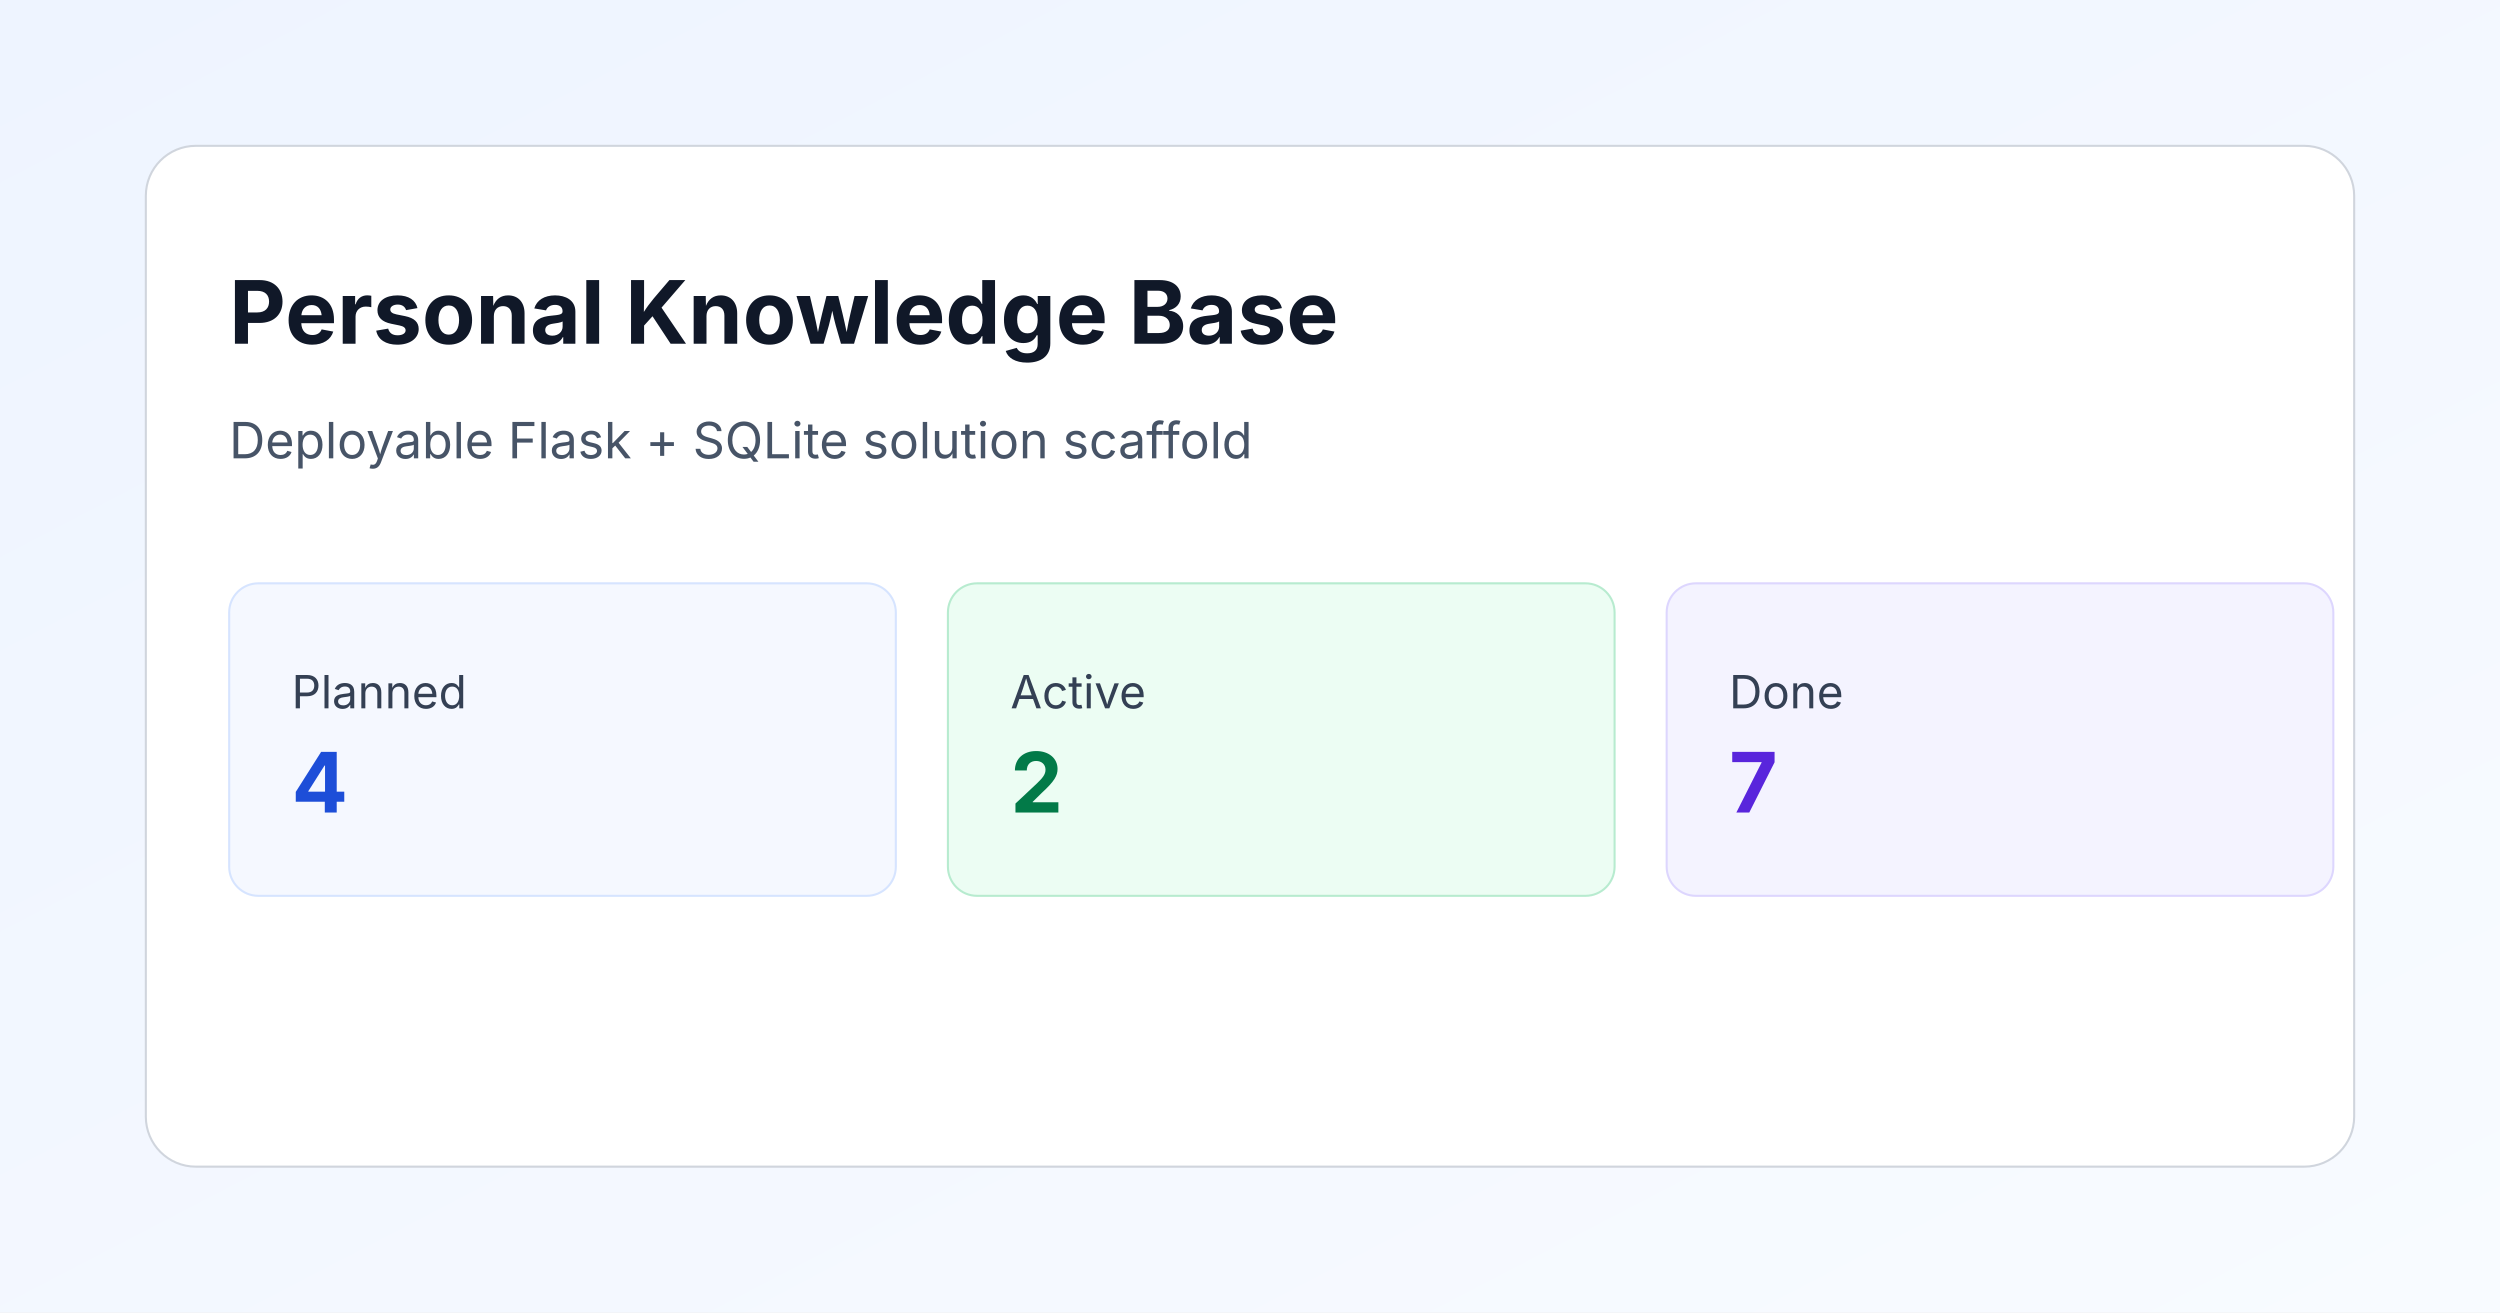
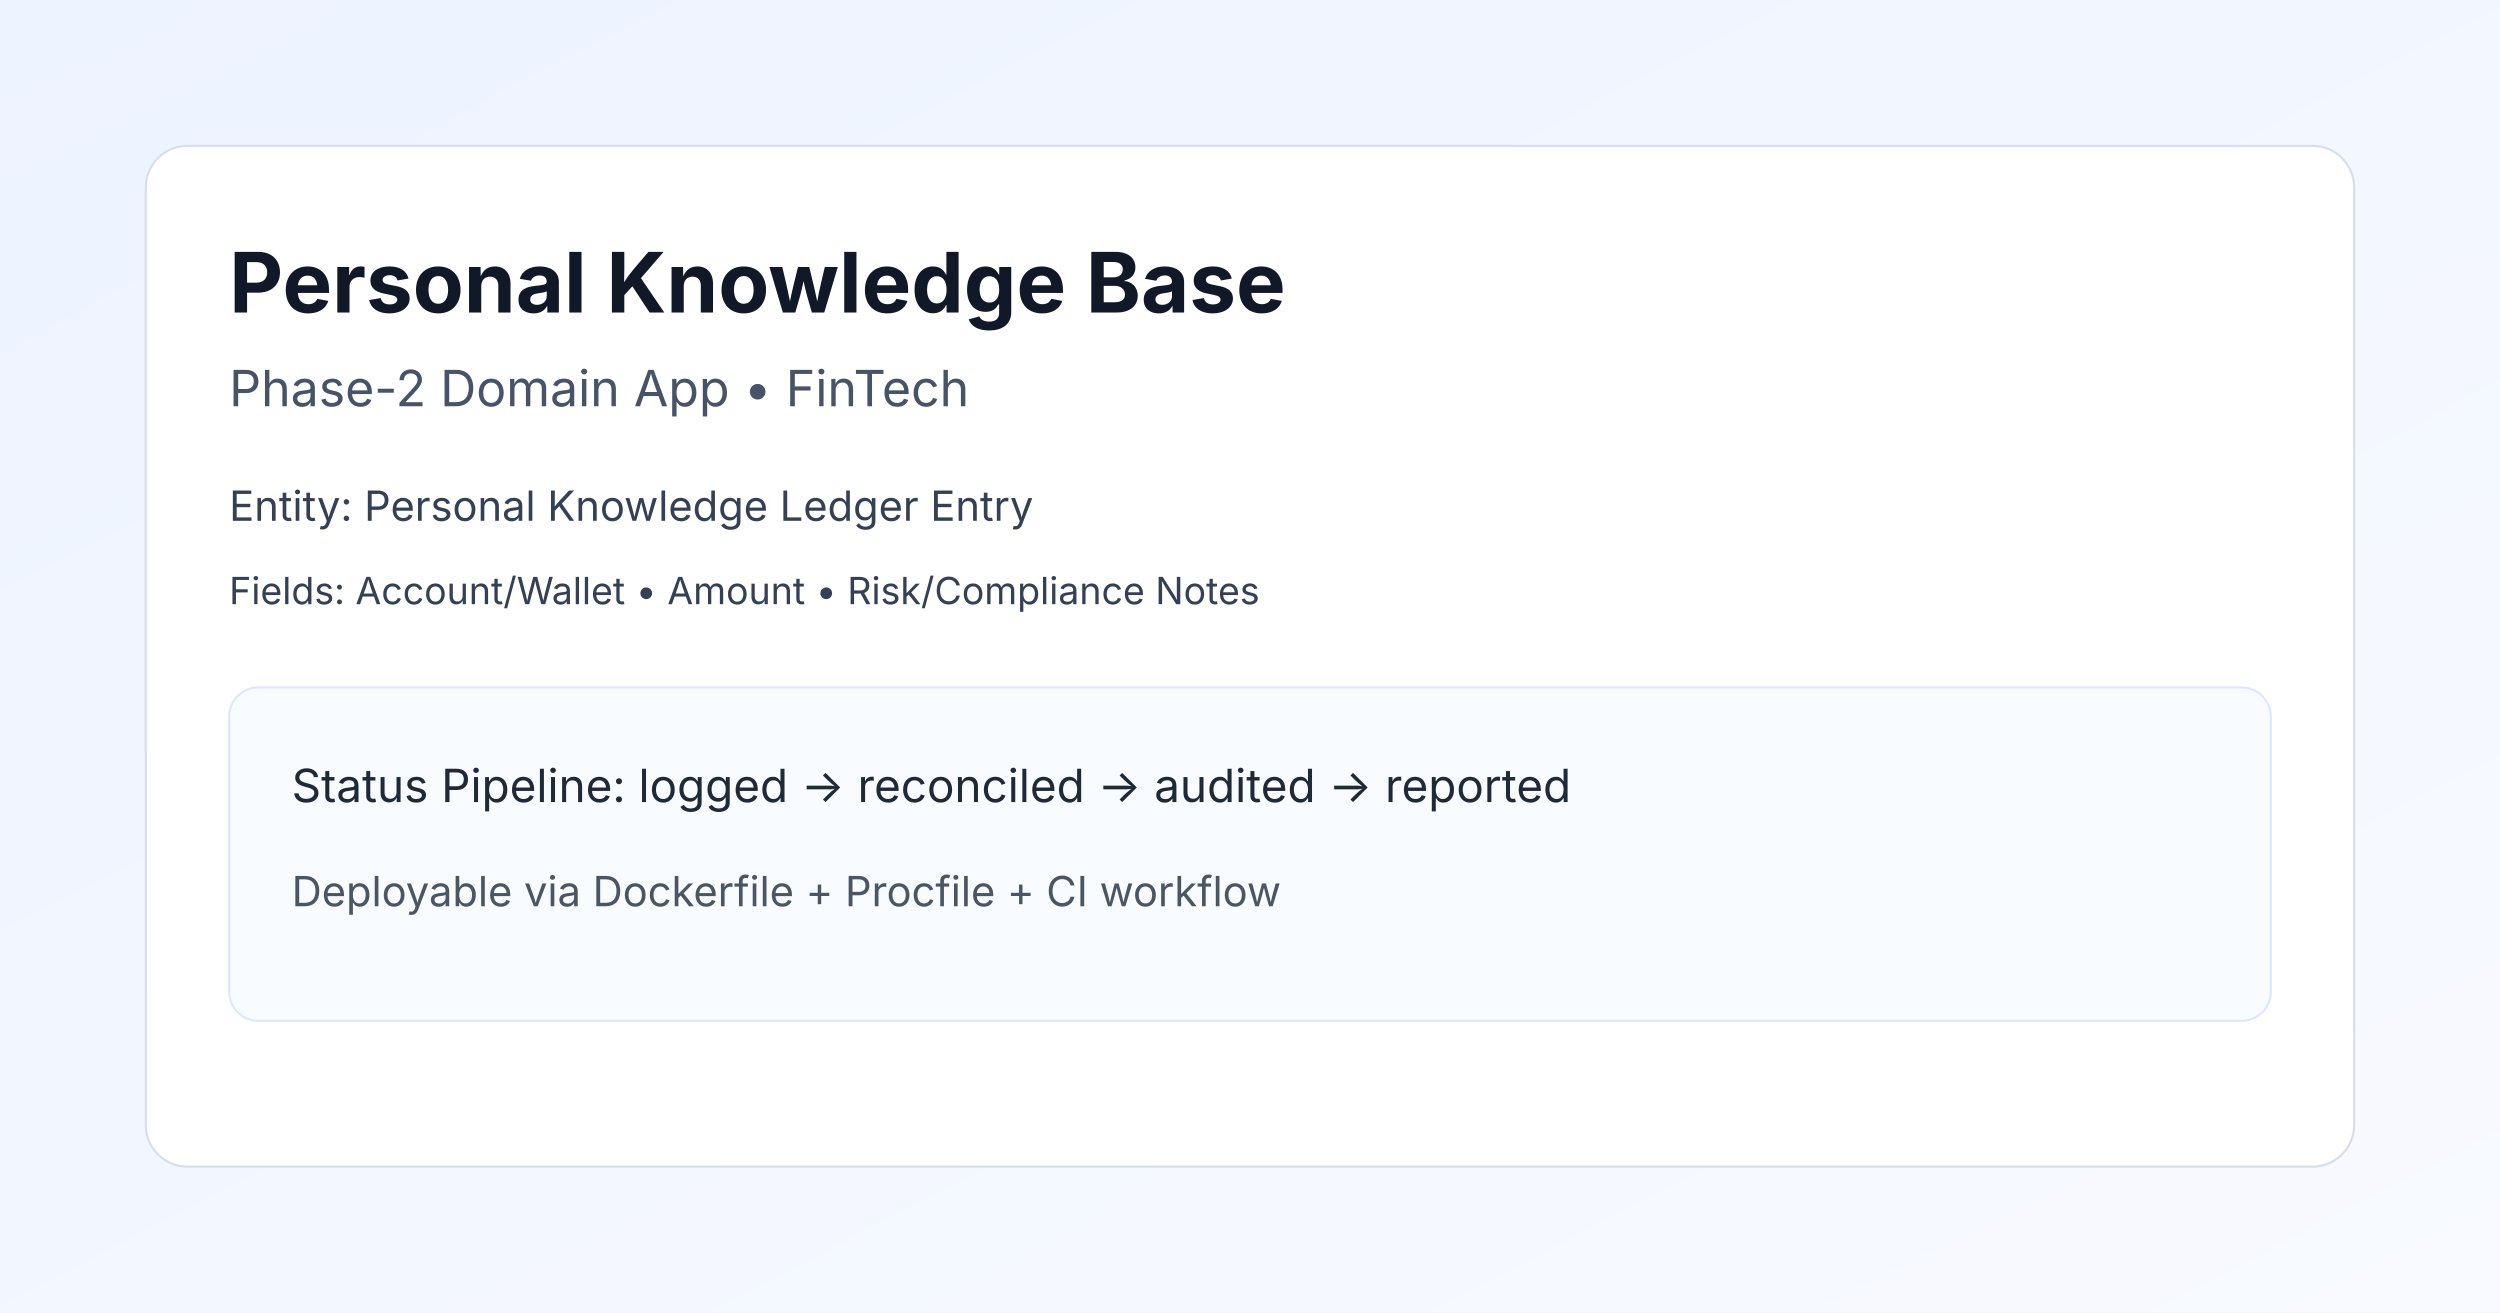
<svg xmlns="http://www.w3.org/2000/svg" width="1200" height="630" viewBox="0 0 1200 630">
  <defs>
    <linearGradient id="bg" x1="0" y1="0" x2="1" y2="1">
-       <stop offset="0%" stop-color="#eef4ff" />
-       <stop offset="100%" stop-color="#f8fbff" />
+       <stop offset="0%" stop-color="#edf3ff" />
+       <stop offset="100%" stop-color="#f8faff" />
    </linearGradient>
  </defs>
  <rect width="1200" height="630" fill="url(#bg)" />
-   <rect x="70" y="70" width="1060" height="490" rx="24" fill="#ffffff" stroke="#d0d5dd" />
-   <text x="110" y="165" font-size="42" font-family="Inter, Arial" fill="#101828" font-weight="700">Personal Knowledge Base</text>
-   <text x="110" y="220" font-size="24" font-family="Inter, Arial" fill="#475467">Deployable Flask + SQLite solution scaffold</text>
-   <rect x="110" y="280" width="320" height="150" rx="14" fill="#f5f8ff" stroke="#d6e4ff" />
-   <text x="140" y="340" font-size="22" font-family="Inter, Arial" fill="#344054">Planned</text>
-   <text x="140" y="390" font-size="40" font-family="Inter, Arial" fill="#1d4ed8" font-weight="700">4</text>
-   <rect x="455" y="280" width="320" height="150" rx="14" fill="#ecfdf3" stroke="#b7ebcf" />
-   <text x="485" y="340" font-size="22" font-family="Inter, Arial" fill="#344054">Active</text>
-   <text x="485" y="390" font-size="40" font-family="Inter, Arial" fill="#027a48" font-weight="700">2</text>
-   <rect x="800" y="280" width="320" height="150" rx="14" fill="#f4f3ff" stroke="#ddd6fe" />
-   <text x="830" y="340" font-size="22" font-family="Inter, Arial" fill="#344054">Done</text>
-   <text x="830" y="390" font-size="40" font-family="Inter, Arial" fill="#5925dc" font-weight="700">7</text>
+   <rect x="70" y="70" width="1060" height="490" rx="20" fill="#fff" stroke="#d6ddeb" />
+   <text x="110" y="150" font-size="40" font-family="Inter, Arial" fill="#111827" font-weight="700">Personal Knowledge Base</text>
+   <text x="110" y="195" font-size="24" font-family="Inter, Arial" fill="#475467">Phase-2 Domain App • FinTech</text>
+   <text x="110" y="250" font-size="20" font-family="Inter, Arial" fill="#344054">Entity: Personal Knowledge Ledger Entry</text>
+   <text x="110" y="290" font-size="18" font-family="Inter, Arial" fill="#344054">Fields: Account/Wallet • Amount • Risk/Compliance Notes</text>
+   <rect x="110" y="330" width="980" height="160" rx="14" fill="#f8fbff" stroke="#dde6ff" />
+   <text x="140" y="385" font-size="22" font-family="Inter, Arial" fill="#1f2937">Status Pipeline: logged → reconciled → audited → reported</text>
+   <text x="140" y="435" font-size="20" font-family="Inter, Arial" fill="#4b5563">Deployable via Dockerfile + Procfile + CI workflow</text>
</svg>
